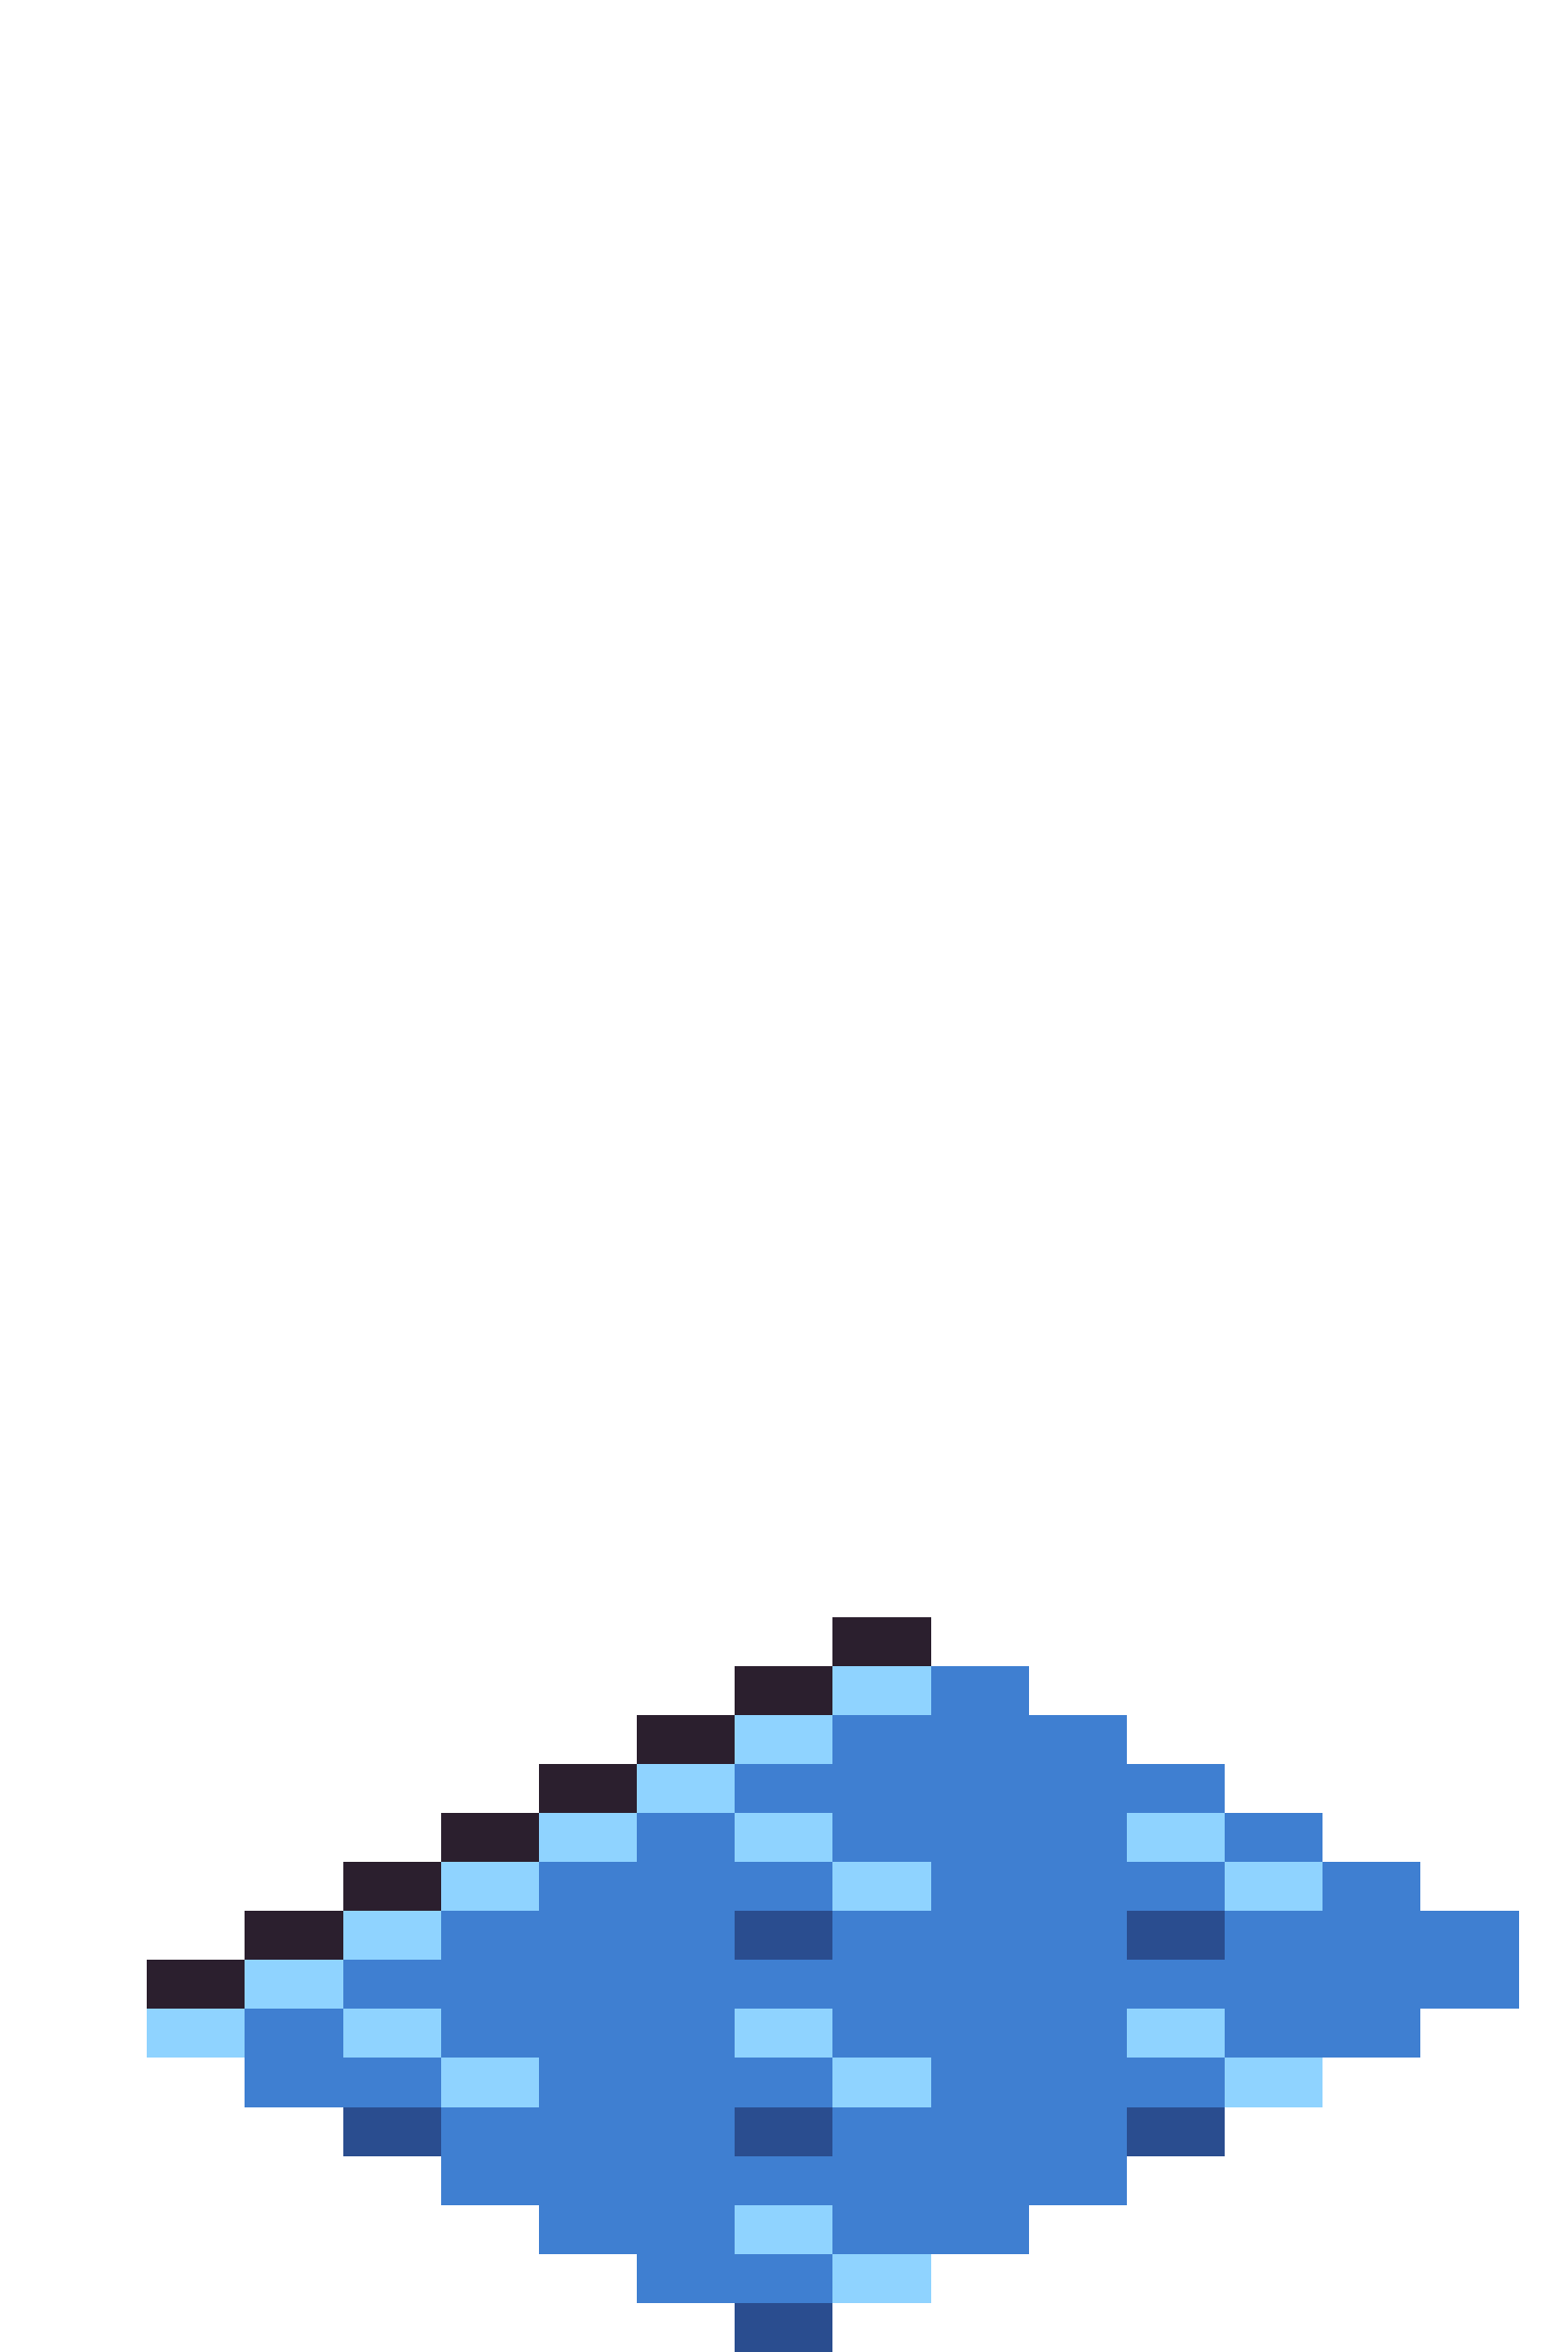
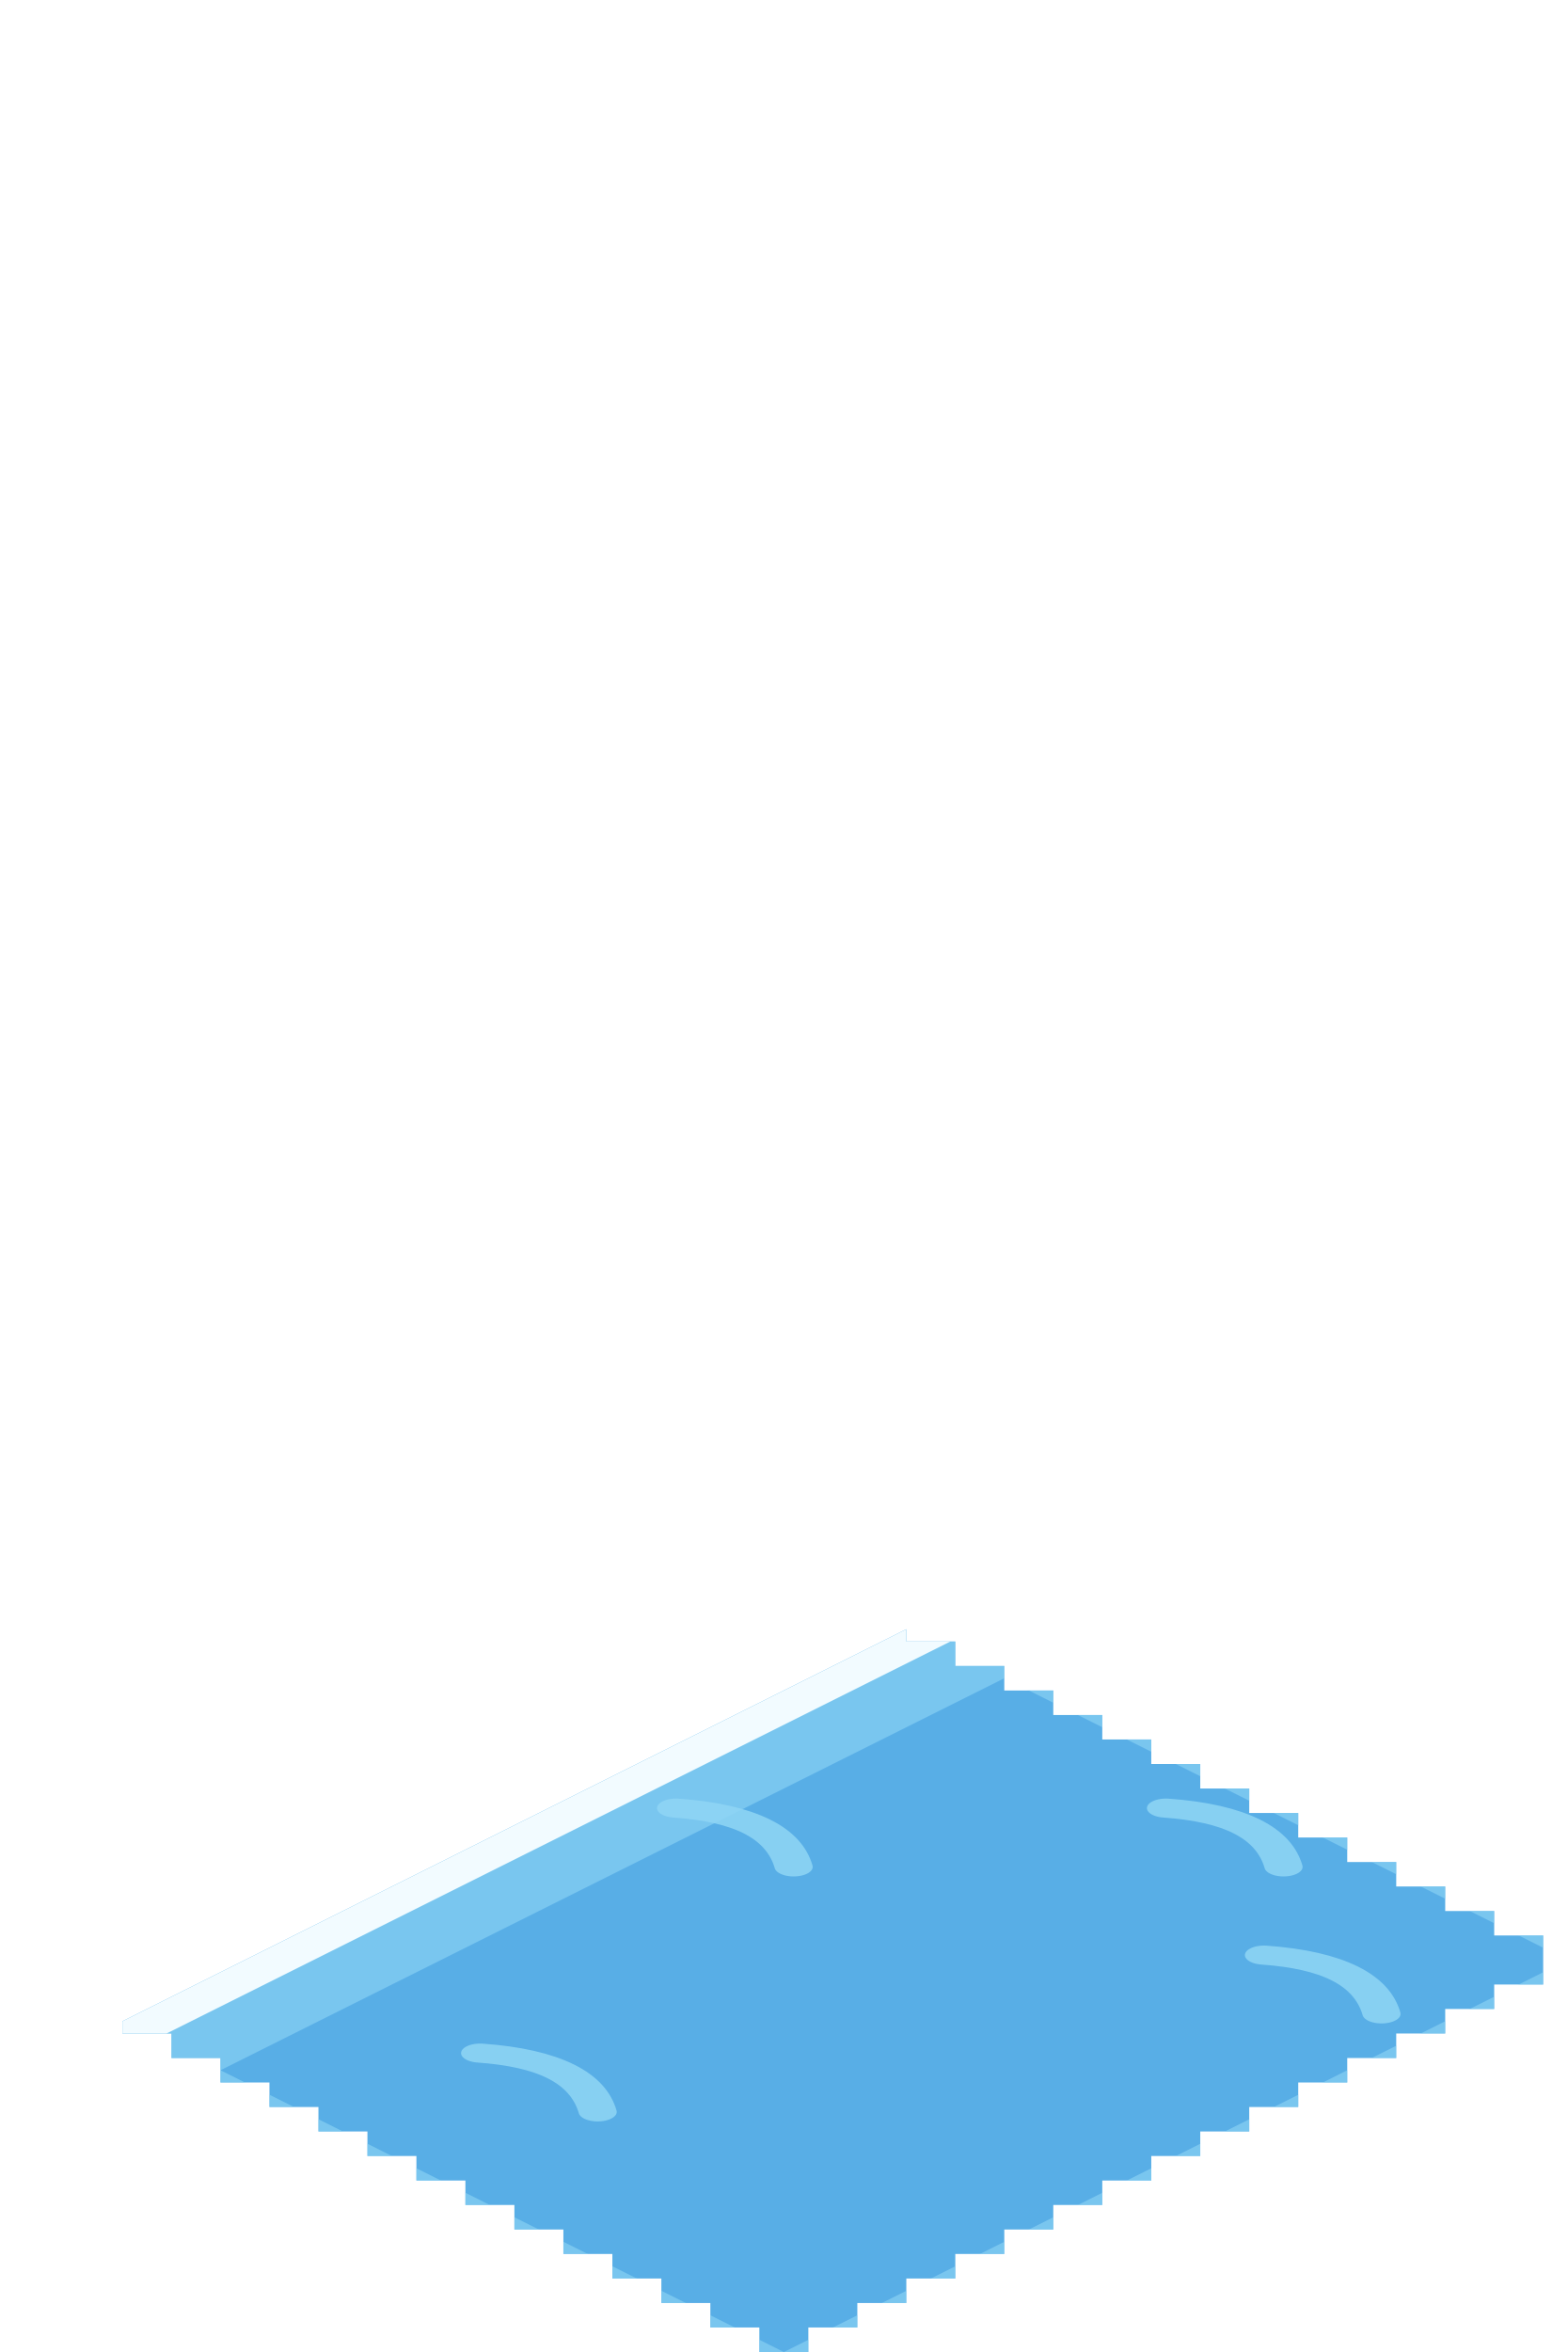
- <svg xmlns="http://www.w3.org/2000/svg" viewBox="0 0 32 48" width="32" height="48" shape-rendering="crispEdges">
-   <rect x="17" y="33" width="2" height="1" fill="#2b1f2e" />
-   <rect x="15" y="34" width="2" height="1" fill="#2b1f2e" />
-   <rect x="17" y="34" width="2" height="1" fill="#8fd3ff" />
-   <rect x="19" y="34" width="2" height="1" fill="#3f7fd1" />
-   <rect x="13" y="35" width="2" height="1" fill="#2b1f2e" />
-   <rect x="15" y="35" width="2" height="1" fill="#8fd3ff" />
-   <rect x="17" y="35" width="6" height="1" fill="#3f7fd1" />
-   <rect x="11" y="36" width="2" height="1" fill="#2b1f2e" />
-   <rect x="13" y="36" width="2" height="1" fill="#8fd3ff" />
-   <rect x="15" y="36" width="10" height="1" fill="#3f7fd1" />
-   <rect x="9" y="37" width="2" height="1" fill="#2b1f2e" />
-   <rect x="11" y="37" width="2" height="1" fill="#8fd3ff" />
-   <rect x="13" y="37" width="2" height="1" fill="#3f7fd1" />
-   <rect x="15" y="37" width="2" height="1" fill="#8fd3ff" />
-   <rect x="17" y="37" width="6" height="1" fill="#3f7fd1" />
-   <rect x="23" y="37" width="2" height="1" fill="#8fd3ff" />
-   <rect x="25" y="37" width="2" height="1" fill="#3f7fd1" />
-   <rect x="7" y="38" width="2" height="1" fill="#2b1f2e" />
-   <rect x="9" y="38" width="2" height="1" fill="#8fd3ff" />
-   <rect x="11" y="38" width="6" height="1" fill="#3f7fd1" />
-   <rect x="17" y="38" width="2" height="1" fill="#8fd3ff" />
-   <rect x="19" y="38" width="6" height="1" fill="#3f7fd1" />
-   <rect x="25" y="38" width="2" height="1" fill="#8fd3ff" />
-   <rect x="27" y="38" width="2" height="1" fill="#3f7fd1" />
-   <rect x="5" y="39" width="2" height="1" fill="#2b1f2e" />
-   <rect x="7" y="39" width="2" height="1" fill="#8fd3ff" />
-   <rect x="9" y="39" width="6" height="1" fill="#3f7fd1" />
-   <rect x="15" y="39" width="2" height="1" fill="#2a4d8f" />
-   <rect x="17" y="39" width="6" height="1" fill="#3f7fd1" />
-   <rect x="23" y="39" width="2" height="1" fill="#2a4d8f" />
-   <rect x="25" y="39" width="6" height="1" fill="#3f7fd1" />
-   <rect x="3" y="40" width="2" height="1" fill="#2b1f2e" />
-   <rect x="5" y="40" width="2" height="1" fill="#8fd3ff" />
-   <rect x="7" y="40" width="24" height="1" fill="#3f7fd1" />
-   <rect x="3" y="41" width="2" height="1" fill="#8fd3ff" />
-   <rect x="5" y="41" width="2" height="1" fill="#3f7fd1" />
-   <rect x="7" y="41" width="2" height="1" fill="#8fd3ff" />
-   <rect x="9" y="41" width="6" height="1" fill="#3f7fd1" />
-   <rect x="15" y="41" width="2" height="1" fill="#8fd3ff" />
-   <rect x="17" y="41" width="6" height="1" fill="#3f7fd1" />
-   <rect x="23" y="41" width="2" height="1" fill="#8fd3ff" />
-   <rect x="25" y="41" width="4" height="1" fill="#3f7fd1" />
-   <rect x="5" y="42" width="4" height="1" fill="#3f7fd1" />
-   <rect x="9" y="42" width="2" height="1" fill="#8fd3ff" />
-   <rect x="11" y="42" width="6" height="1" fill="#3f7fd1" />
-   <rect x="17" y="42" width="2" height="1" fill="#8fd3ff" />
-   <rect x="19" y="42" width="6" height="1" fill="#3f7fd1" />
-   <rect x="25" y="42" width="2" height="1" fill="#8fd3ff" />
-   <rect x="7" y="43" width="2" height="1" fill="#2a4d8f" />
-   <rect x="9" y="43" width="6" height="1" fill="#3f7fd1" />
-   <rect x="15" y="43" width="2" height="1" fill="#2a4d8f" />
-   <rect x="17" y="43" width="6" height="1" fill="#3f7fd1" />
-   <rect x="23" y="43" width="2" height="1" fill="#2a4d8f" />
-   <rect x="9" y="44" width="14" height="1" fill="#3f7fd1" />
-   <rect x="11" y="45" width="4" height="1" fill="#3f7fd1" />
-   <rect x="15" y="45" width="2" height="1" fill="#8fd3ff" />
-   <rect x="17" y="45" width="4" height="1" fill="#3f7fd1" />
-   <rect x="13" y="46" width="4" height="1" fill="#3f7fd1" />
-   <rect x="17" y="46" width="2" height="1" fill="#8fd3ff" />
-   <rect x="15" y="47" width="2" height="1" fill="#2a4d8f" />
+ <svg xmlns="http://www.w3.org/2000/svg" viewBox="0 0 32 48" width="32" height="48">
+   <defs>
+     <clipPath id="cell">
+       <rect x="15.5" y="32" width="1" height="0.5" />
+       <rect x="14.5" y="32.5" width="3" height="0.5" />
+       <rect x="13.5" y="33" width="5" height="0.5" />
+       <rect x="12.5" y="33.5" width="7" height="0.5" />
+       <rect x="11.5" y="34" width="9" height="0.5" />
+       <rect x="10.5" y="34.5" width="11" height="0.5" />
+       <rect x="9.5" y="35" width="13" height="0.5" />
+       <rect x="8.5" y="35.5" width="15" height="0.5" />
+       <rect x="7.5" y="36" width="17" height="0.5" />
+       <rect x="6.5" y="36.5" width="19" height="0.5" />
+       <rect x="5.5" y="37" width="21" height="0.5" />
+       <rect x="4.5" y="37.5" width="23" height="0.5" />
+       <rect x="3.5" y="38" width="25" height="0.5" />
+       <rect x="2.5" y="38.5" width="27" height="0.5" />
+       <rect x="1.5" y="39" width="29" height="0.5" />
+       <rect x="0.5" y="39.5" width="31" height="0.5" />
+       <rect x="0.5" y="40" width="31" height="0.5" />
+       <rect x="1.5" y="40.5" width="29" height="0.5" />
+       <rect x="2.5" y="41" width="27" height="0.5" />
+       <rect x="3.5" y="41.5" width="25" height="0.5" />
+       <rect x="4.5" y="42" width="23" height="0.5" />
+       <rect x="5.5" y="42.5" width="21" height="0.5" />
+       <rect x="6.5" y="43" width="19" height="0.5" />
+       <rect x="7.5" y="43.5" width="17" height="0.5" />
+       <rect x="8.5" y="44" width="15" height="0.5" />
+       <rect x="9.5" y="44.5" width="13" height="0.5" />
+       <rect x="10.5" y="45" width="11" height="0.5" />
+       <rect x="11.5" y="45.5" width="9" height="0.5" />
+       <rect x="12.5" y="46" width="7" height="0.5" />
+       <rect x="13.5" y="46.5" width="5" height="0.5" />
+       <rect x="14.5" y="47" width="3" height="0.5" />
+       <rect x="15.5" y="47.5" width="1" height="0.5" />
+     </clipPath>
+     <clipPath id="body">
+       <path d="M2.50 -2.00 L18.00 -2.00 L18.00 18.00 L2.50 18.00 Z" />
+     </clipPath>
+     <clipPath id="wet">
+       <path d=" M-9 -9 h34 v34 h-34 z" clip-rule="evenodd" transform="matrix(1 0.5 -1 0.5 16 32)" />
+     </clipPath>
+   </defs>
+   <g clip-path="url(#cell)">
+     <g clip-path="url(#wet)">
+       <g transform="matrix(1 0.5 -1 0.5 16 32)">
+         <path d="M2.50 -2.00 L18.00 -2.00 L18.00 18.00 L2.50 18.00 Z" fill="#58aee6" />
+         <g clip-path="url(#body)">
+           <path d="M12.80 3.00 q1.2 -0.9 2.4 0" stroke="#8fd6f5" stroke-width="0.55" fill="none" stroke-linecap="round" opacity="0.85" />
+           <path d="M3.80 6.00 q1.2 -0.9 2.4 0" stroke="#8fd6f5" stroke-width="0.55" fill="none" stroke-linecap="round" opacity="0.85" />
+           <path d="M-0.20 11.00 q1.2 -0.9 2.4 0" stroke="#8fd6f5" stroke-width="0.55" fill="none" stroke-linecap="round" opacity="0.85" />
+           <path d="M6.80 13.00 q1.2 -0.9 2.4 0" stroke="#8fd6f5" stroke-width="0.55" fill="none" stroke-linecap="round" opacity="0.85" />
+           <path d="M8.80 1.00 q1.2 -0.9 2.4 0" stroke="#8fd6f5" stroke-width="0.55" fill="none" stroke-linecap="round" opacity="0.85" />
+           <path d="M2.50 -2.00 L18.00 -2.00 L18.00 18.00 L2.50 18.00 Z" fill="none" stroke="#8fd6f5" stroke-width="4" opacity="0.6" />
+           <path d="M2.50 -2.00 L18.00 -2.00 L18.00 18.00 L2.50 18.00 Z" fill="none" stroke="#f2fbff" stroke-width="1.4" />
+           <path d="M0 0" fill="none" stroke="#f2fbff" stroke-width="1.4" />
+         </g>
+       </g>
+     </g>
+   </g>
</svg>
